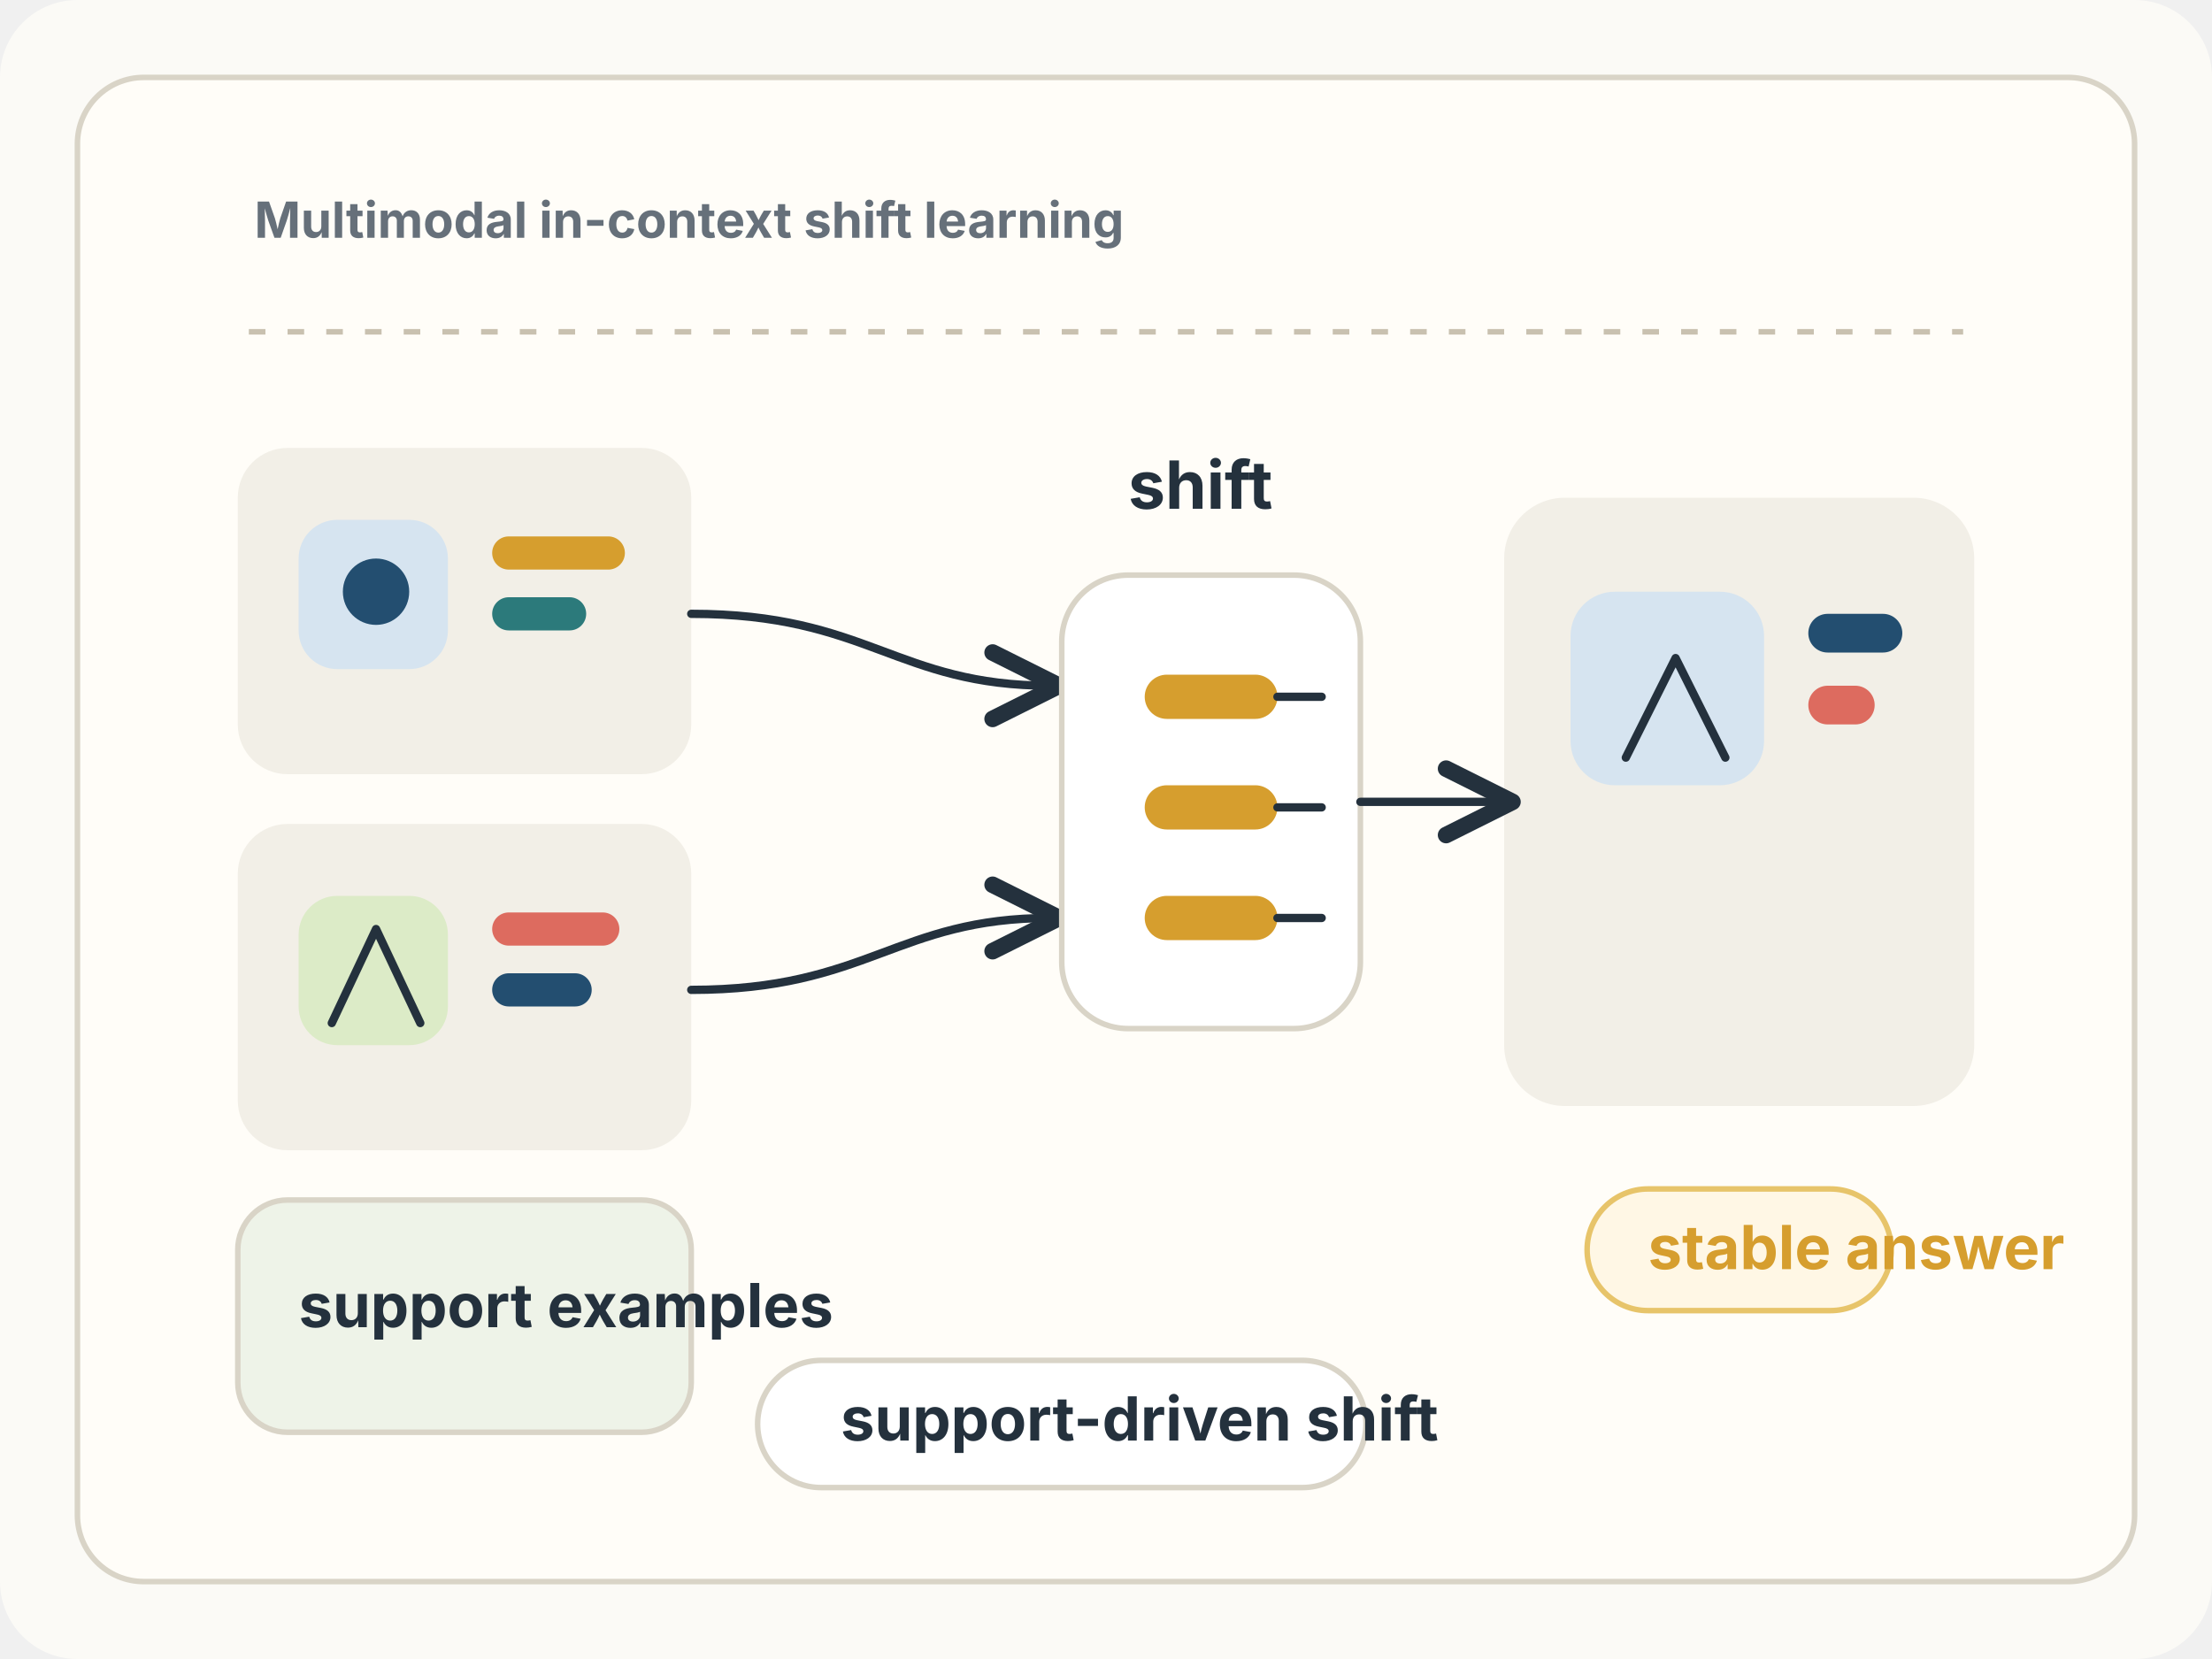
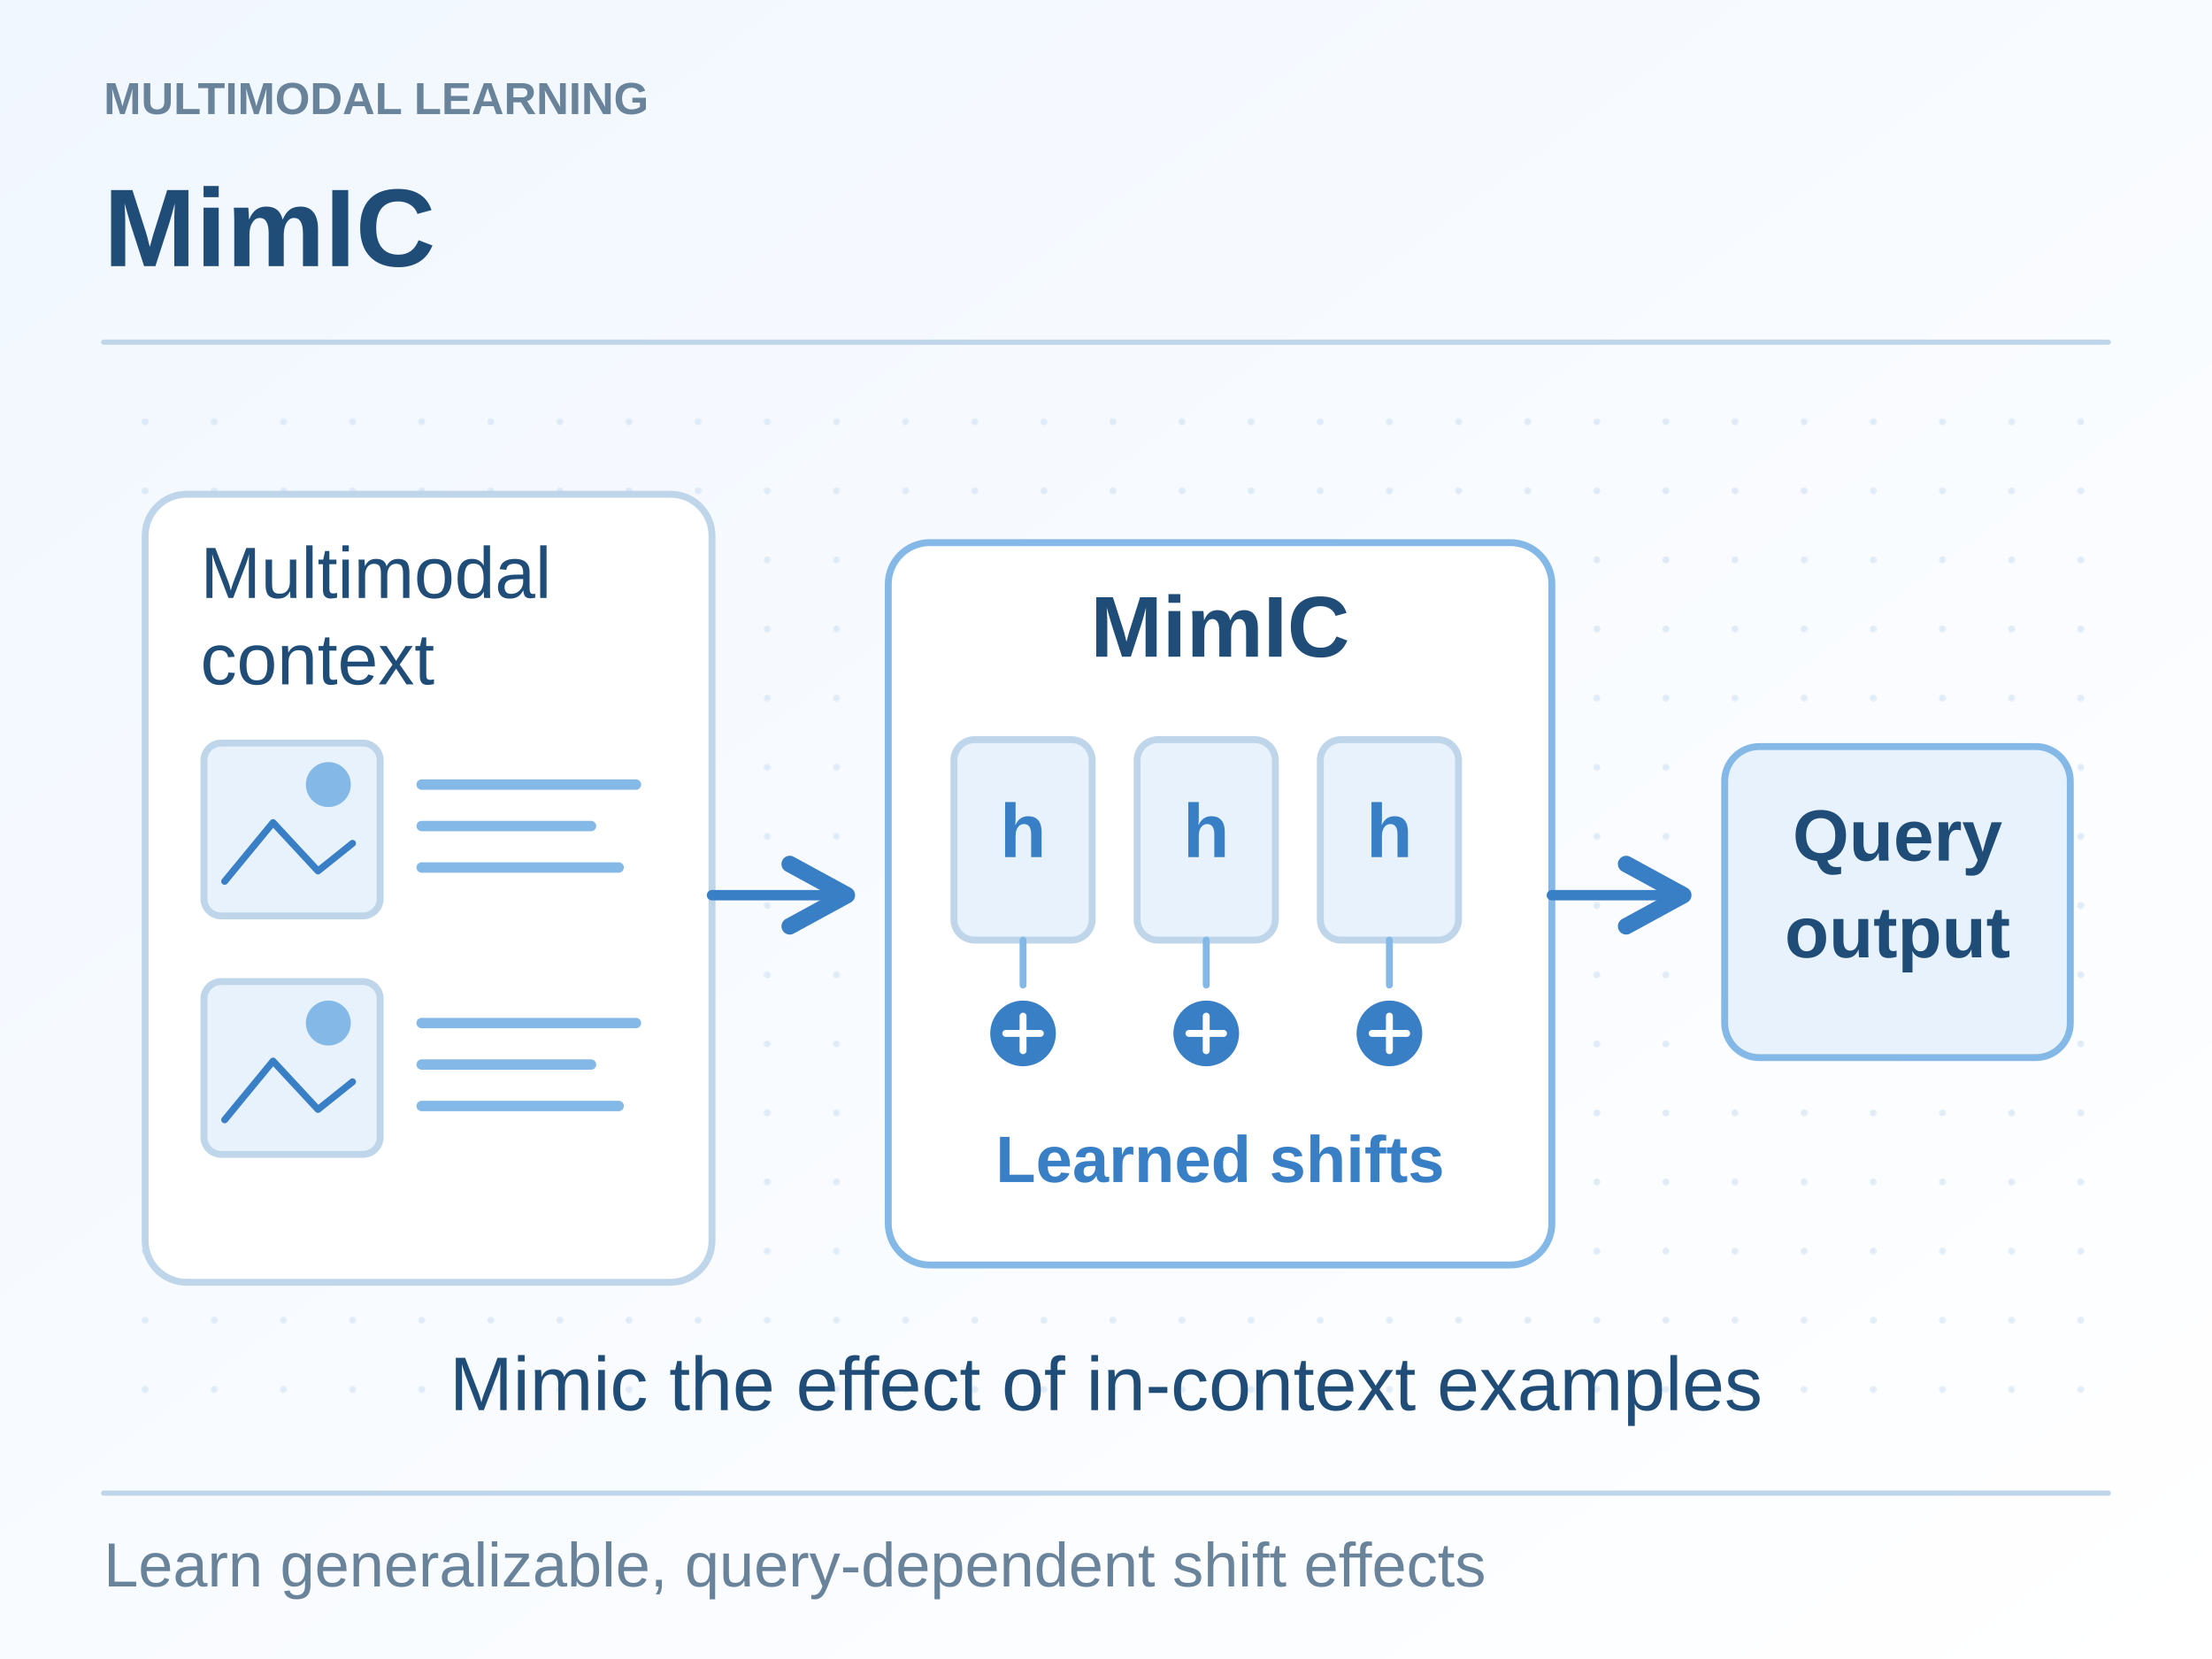
- <svg xmlns="http://www.w3.org/2000/svg" width="800" height="600" viewBox="0 0 800 600" fill="none">
+ <svg xmlns="http://www.w3.org/2000/svg" width="640" height="480" viewBox="0 0 640 480" role="img" aria-labelledby="title desc">
  <defs>
-     <style>
-       .bg { fill: #fbfaf6; }
-       .frame { fill: #fffdf8; stroke: #d9d4c7; stroke-width: 2; }
-       .soft { fill: #f2efe7; }
-       .ink { fill: #24313d; }
-       .muted { fill: #66707a; }
-       .navy { fill: #234e70; }
-       .teal { fill: #2c7a7b; }
-       .gold { fill: #d69e2e; }
-       .coral { fill: #dd6b5f; }
-       .line { stroke: #24313d; stroke-width: 3; stroke-linecap: round; stroke-linejoin: round; }
-       .dash { stroke: #c9c1b0; stroke-width: 2; stroke-dasharray: 6 8; }
-       text { font-family: -apple-system, BlinkMacSystemFont, 'Segoe UI', sans-serif; }
-     </style>
-     <marker id="arrow-flow" markerWidth="10" markerHeight="10" refX="8" refY="5" orient="auto">
-       <path d="M1 1L9 5L1 9" fill="none" stroke="#24313d" stroke-width="2" stroke-linecap="round" stroke-linejoin="round" />
+     <linearGradient id="paper" x1="0" y1="0" x2="1" y2="1">
+       <stop stop-color="#f1f7ff" />
+       <stop offset="1" stop-color="#ffffff" />
+     </linearGradient>
+     <pattern id="dots" width="20" height="20" patternUnits="userSpaceOnUse">
+       <circle cx="2" cy="2" r="1" fill="#caddef" />
+     </pattern>
+     <marker id="arrow" markerWidth="8" markerHeight="8" refX="6.5" refY="4" orient="auto-start-reverse">
+       <path d="M1 1L6.5 4L1 7" fill="none" stroke="#397fc6" stroke-width="1.6" stroke-linecap="round" stroke-linejoin="round" />
    </marker>
  </defs>
-   <rect class="bg" width="800" height="600" rx="28" />
-   <rect x="28" y="28" width="744" height="544" rx="24" class="frame" />
-   <path d="M90 120H710" class="dash" />
-   <text x="92" y="86" font-size="18" font-weight="700" class="muted">Multimodal in-context shift learning</text>
-   <rect x="86" y="162" width="164" height="118" rx="18" class="soft" />
-   <rect x="86" y="298" width="164" height="118" rx="18" class="soft" />
-   <rect x="86" y="434" width="164" height="84" rx="18" fill="#eef3e8" stroke="#d9d4c7" stroke-width="2" />
-   <rect x="108" y="188" width="54" height="54" rx="14" fill="#d6e4f0" />
-   <circle cx="136" cy="214" r="12" class="navy" />
-   <rect x="178" y="194" width="48" height="12" rx="6" class="gold" />
-   <rect x="178" y="216" width="34" height="12" rx="6" class="teal" />
-   <rect x="108" y="324" width="54" height="54" rx="14" fill="#dcebc7" />
-   <path d="M120 370L136 336L152 370" class="line" />
-   <rect x="178" y="330" width="46" height="12" rx="6" class="coral" />
-   <rect x="178" y="352" width="36" height="12" rx="6" class="navy" />
-   <text x="108" y="480" font-size="22" font-weight="700" class="ink">support examples</text>
-   <path d="M250 222C314 222 324 248 380 248" class="line" marker-end="url(#arrow-flow)" />
-   <path d="M250 358C314 358 324 332 380 332" class="line" marker-end="url(#arrow-flow)" />
-   <rect x="384" y="208" width="108" height="164" rx="24" fill="#fff" stroke="#d9d4c7" stroke-width="2" />
-   <text x="408" y="184" font-size="24" font-weight="700" class="ink">shift</text>
-   <rect x="414" y="244" width="48" height="16" rx="8" class="gold" />
-   <rect x="414" y="284" width="48" height="16" rx="8" class="gold" />
-   <rect x="414" y="324" width="48" height="16" rx="8" class="gold" />
-   <path d="M462 252H478" class="line" />
-   <path d="M462 292H478" class="line" />
-   <path d="M462 332H478" class="line" />
-   <rect x="544" y="180" width="170" height="220" rx="22" class="soft" />
-   <rect x="568" y="214" width="70" height="70" rx="16" fill="#d6e4f0" />
-   <path d="M588 274L606 238L624 274" class="line" />
-   <rect x="654" y="222" width="34" height="14" rx="7" class="navy" />
-   <rect x="654" y="248" width="24" height="14" rx="7" class="coral" />
-   <path d="M492 290C520 290 524 290 544 290" class="line" marker-end="url(#arrow-flow)" />
-   <rect x="574" y="430" width="110" height="44" rx="22" fill="#fff7e5" stroke="#e7c46a" stroke-width="2" />
-   <text x="596" y="459" font-size="22" font-weight="700" class="gold">stable answer</text>
-   <rect x="274" y="492" width="220" height="46" rx="23" fill="#fff" stroke="#d9d4c7" stroke-width="2" />
-   <text x="304" y="521" font-size="22" font-weight="700" class="ink">support-driven shift</text>
+   <rect width="640" height="480" fill="url(#paper)" />
+   <rect x="24" y="110" width="592" height="306" fill="url(#dots)" opacity=".55" />
+   <g font-family="Arial, Helvetica, sans-serif">
+     <text x="30" y="33" font-size="13" font-weight="700" fill="#69839b" text-anchor="start">MULTIMODAL LEARNING</text>
+     <text x="30" y="77" font-size="32" font-weight="700" fill="#204d78" text-anchor="start">MimIC</text>
+     <path d="M30 99L610 99" stroke="#bfd5e9" stroke-width="1.5" fill="none" stroke-linecap="round" stroke-linejoin="round" />
+     <rect x="42" y="143" width="164" height="228" rx="12" fill="#ffffff" stroke="#bfd5e9" stroke-width="2" />
+     <text x="58" y="173" font-size="21" font-weight="500" fill="#204d78" text-anchor="start">Multimodal</text>
+     <text x="58" y="198" font-size="21" font-weight="500" fill="#204d78" text-anchor="start">context</text>
+     <rect x="59" y="215" width="51" height="50" rx="5" fill="#e8f2fc" stroke="#bfd5e9" stroke-width="2" />
+     <circle cx="95" cy="227" r="5" fill="#83b8e7" stroke="#83b8e7" stroke-width="3" />
+     <path d="M65 255L79 238L92 252L102 244" stroke="#397fc6" stroke-width="2" fill="none" stroke-linecap="round" stroke-linejoin="round" />
+     <path d="M122 227L184 227" stroke="#83b8e7" stroke-width="3" fill="none" stroke-linecap="round" stroke-linejoin="round" />
+     <path d="M122 239L171 239" stroke="#83b8e7" stroke-width="3" fill="none" stroke-linecap="round" stroke-linejoin="round" />
+     <path d="M122 251L179 251" stroke="#83b8e7" stroke-width="3" fill="none" stroke-linecap="round" stroke-linejoin="round" />
+     <rect x="59" y="284" width="51" height="50" rx="5" fill="#e8f2fc" stroke="#bfd5e9" stroke-width="2" />
+     <circle cx="95" cy="296" r="5" fill="#83b8e7" stroke="#83b8e7" stroke-width="3" />
+     <path d="M65 324L79 307L92 321L102 313" stroke="#397fc6" stroke-width="2" fill="none" stroke-linecap="round" stroke-linejoin="round" />
+     <path d="M122 296L184 296" stroke="#83b8e7" stroke-width="3" fill="none" stroke-linecap="round" stroke-linejoin="round" />
+     <path d="M122 308L171 308" stroke="#83b8e7" stroke-width="3" fill="none" stroke-linecap="round" stroke-linejoin="round" />
+     <path d="M122 320L179 320" stroke="#83b8e7" stroke-width="3" fill="none" stroke-linecap="round" stroke-linejoin="round" />
+     <path d="M206 259L245 259" stroke="#397fc6" stroke-width="3" fill="none" stroke-linecap="round" stroke-linejoin="round" marker-end="url(#arrow)" />
+     <rect x="257" y="157" width="192" height="209" rx="12" fill="#ffffff" stroke="#83b8e7" stroke-width="2" />
+     <text x="353" y="190" font-size="25" font-weight="700" fill="#204d78" text-anchor="middle">MimIC</text>
+     <rect x="276" y="214" width="40" height="58" rx="6" fill="#e8f2fc" stroke="#bfd5e9" stroke-width="2" />
+     <text x="296" y="248" font-size="22" font-weight="600" fill="#397fc6" text-anchor="middle">h</text>
+     <circle cx="296" cy="299" r="11" fill="#397fc6" stroke="#ffffff" stroke-width="3" />
+     <path d="M291 299H301M296 294V304" stroke="#ffffff" stroke-width="2" fill="none" stroke-linecap="round" stroke-linejoin="round" />
+     <path d="M296 272L296 285" stroke="#83b8e7" stroke-width="2" fill="none" stroke-linecap="round" stroke-linejoin="round" />
+     <rect x="329" y="214" width="40" height="58" rx="6" fill="#e8f2fc" stroke="#bfd5e9" stroke-width="2" />
+     <text x="349" y="248" font-size="22" font-weight="600" fill="#397fc6" text-anchor="middle">h</text>
+     <circle cx="349" cy="299" r="11" fill="#397fc6" stroke="#ffffff" stroke-width="3" />
+     <path d="M344 299H354M349 294V304" stroke="#ffffff" stroke-width="2" fill="none" stroke-linecap="round" stroke-linejoin="round" />
+     <path d="M349 272L349 285" stroke="#83b8e7" stroke-width="2" fill="none" stroke-linecap="round" stroke-linejoin="round" />
+     <rect x="382" y="214" width="40" height="58" rx="6" fill="#e8f2fc" stroke="#bfd5e9" stroke-width="2" />
+     <text x="402" y="248" font-size="22" font-weight="600" fill="#397fc6" text-anchor="middle">h</text>
+     <circle cx="402" cy="299" r="11" fill="#397fc6" stroke="#ffffff" stroke-width="3" />
+     <path d="M397 299H407M402 294V304" stroke="#ffffff" stroke-width="2" fill="none" stroke-linecap="round" stroke-linejoin="round" />
+     <path d="M402 272L402 285" stroke="#83b8e7" stroke-width="2" fill="none" stroke-linecap="round" stroke-linejoin="round" />
+     <text x="353" y="342" font-size="19" font-weight="600" fill="#397fc6" text-anchor="middle">Learned shifts</text>
+     <path d="M449 259L487 259" stroke="#397fc6" stroke-width="3" fill="none" stroke-linecap="round" stroke-linejoin="round" marker-end="url(#arrow)" />
+     <rect x="499" y="216" width="100" height="90" rx="10" fill="#e8f2fc" stroke="#83b8e7" stroke-width="2" />
+     <text x="549" y="249" font-size="21" font-weight="600" fill="#204d78" text-anchor="middle">Query</text>
+     <text x="549" y="277" font-size="21" font-weight="600" fill="#204d78" text-anchor="middle">output</text>
+     <text x="320" y="408" font-size="22" font-weight="500" fill="#204d78" text-anchor="middle">Mimic the effect of in-context examples</text>
+     <path d="M30 432L610 432" stroke="#bfd5e9" stroke-width="1.5" fill="none" stroke-linecap="round" stroke-linejoin="round" />
+     <text x="30" y="459" font-size="18" font-weight="500" fill="#69839b" text-anchor="start">Learn generalizable, query-dependent shift effects</text>
+   </g>
</svg>
